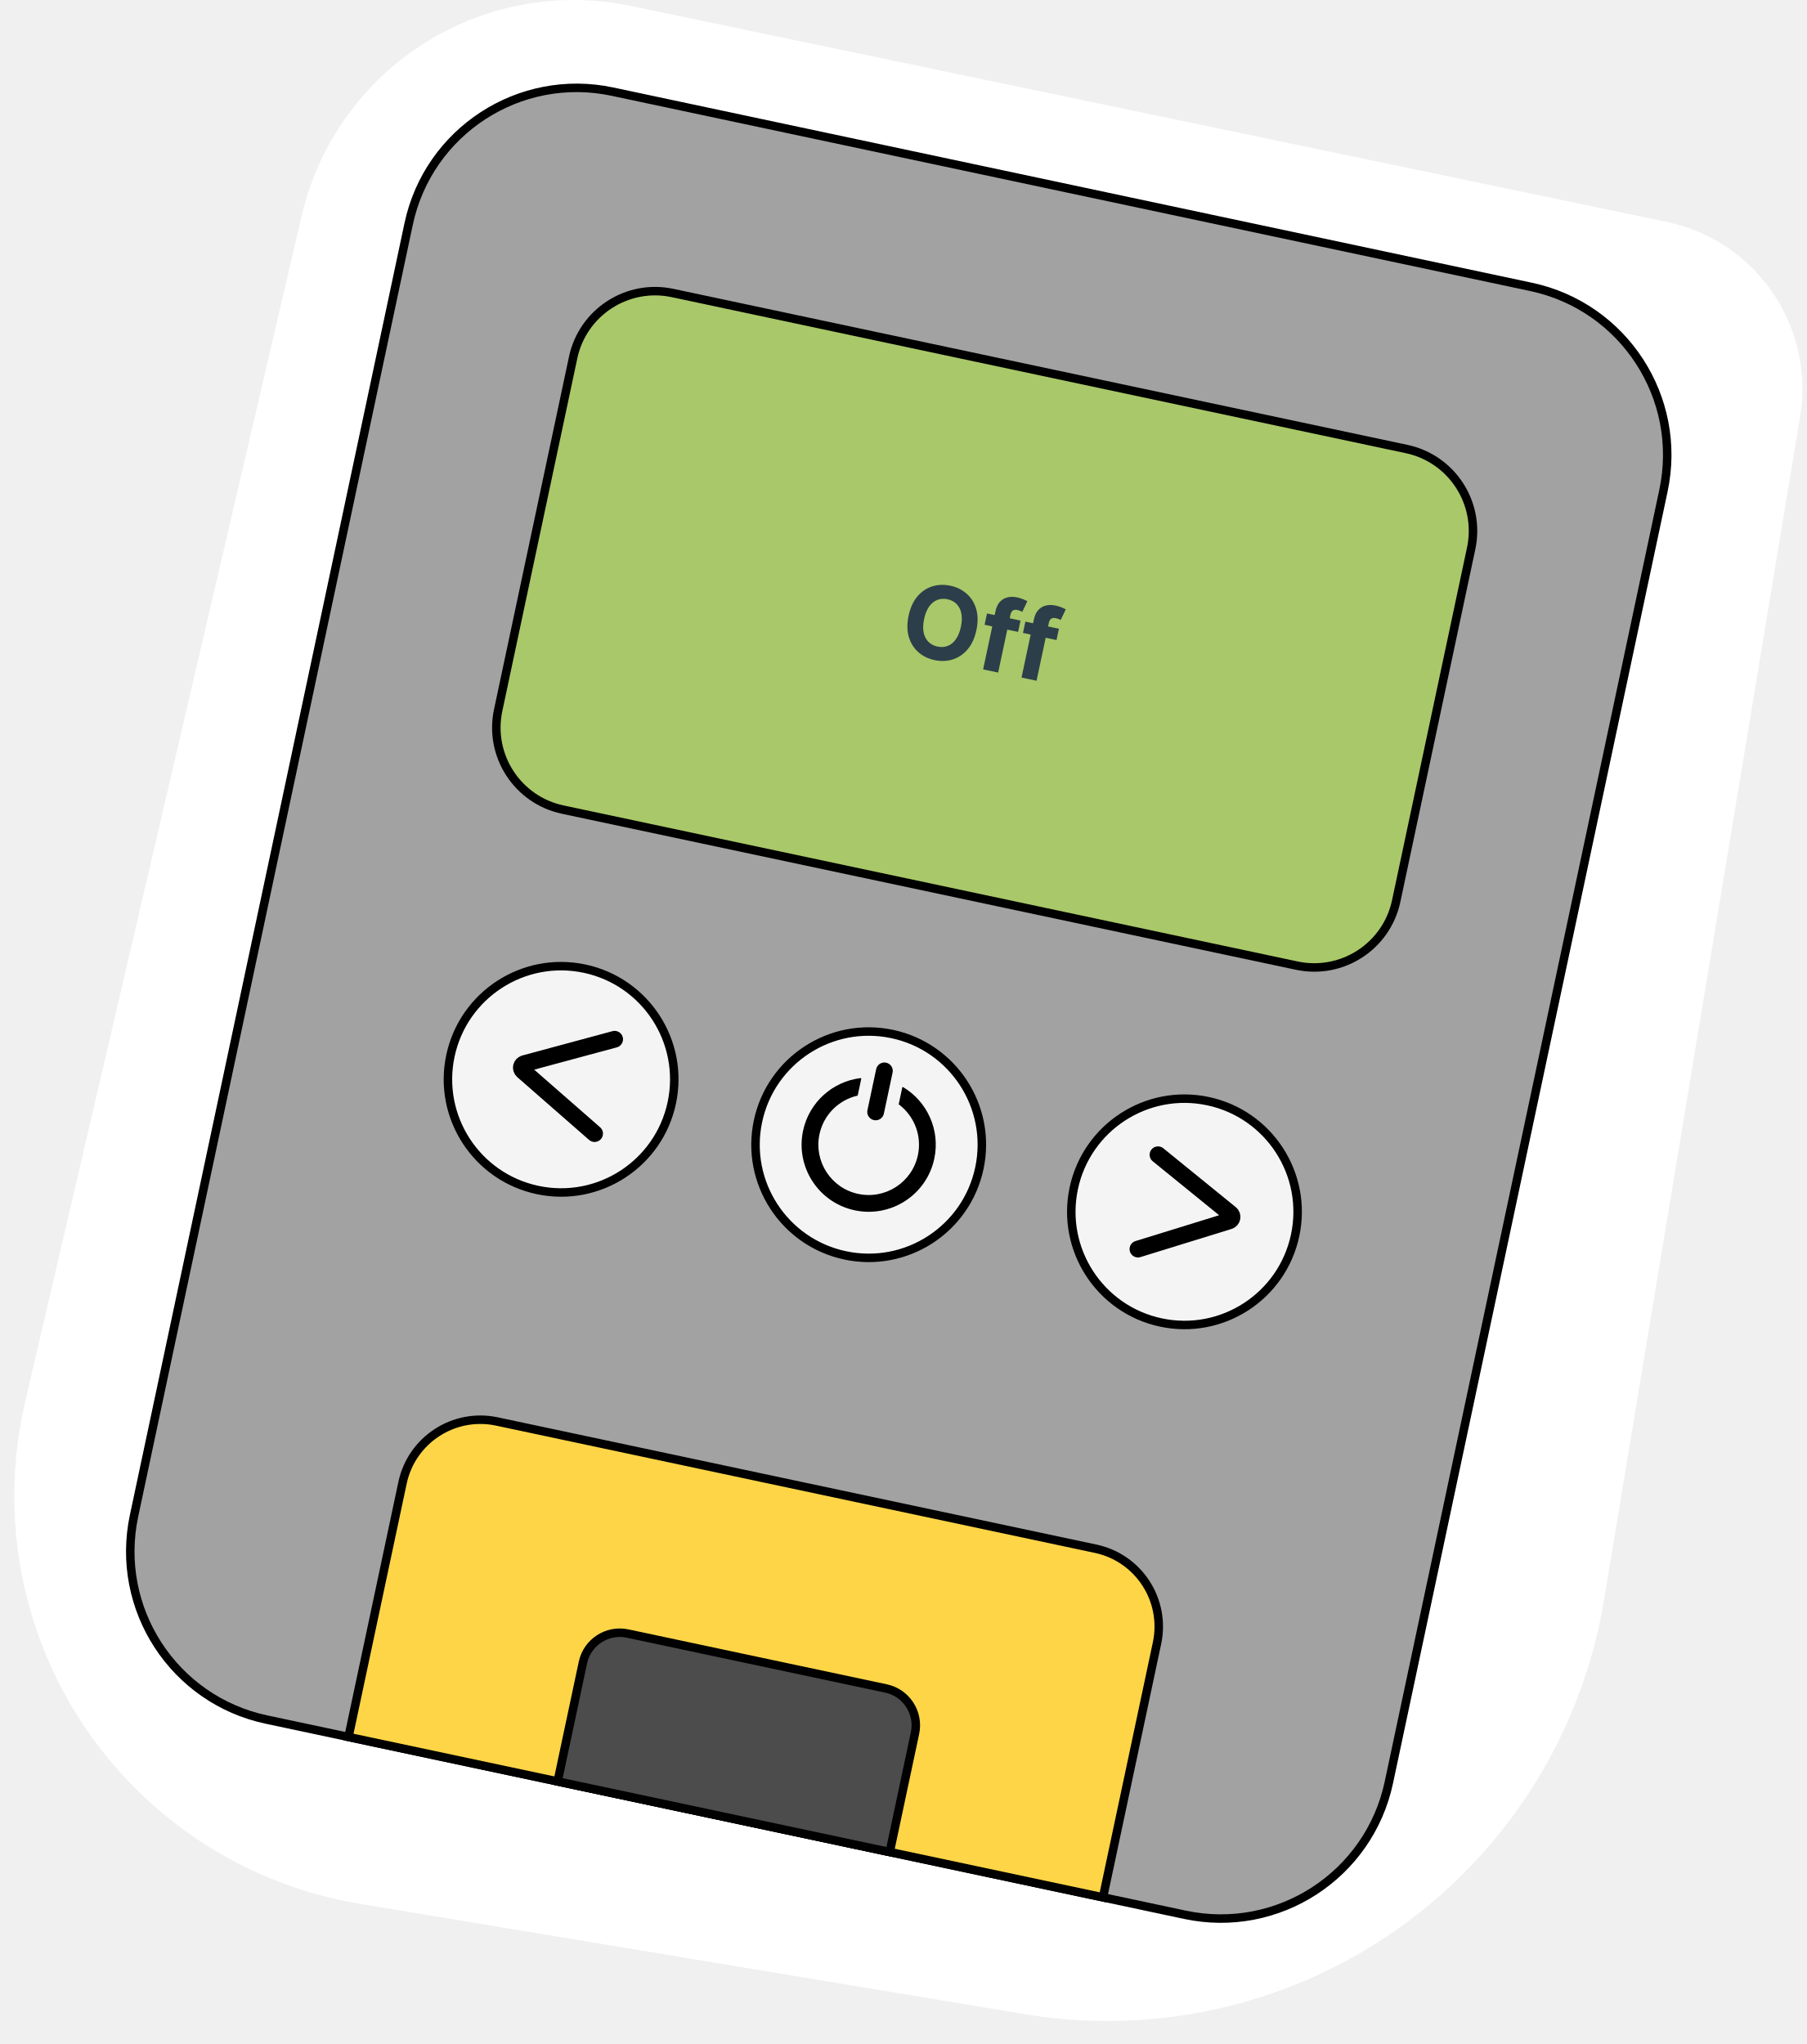
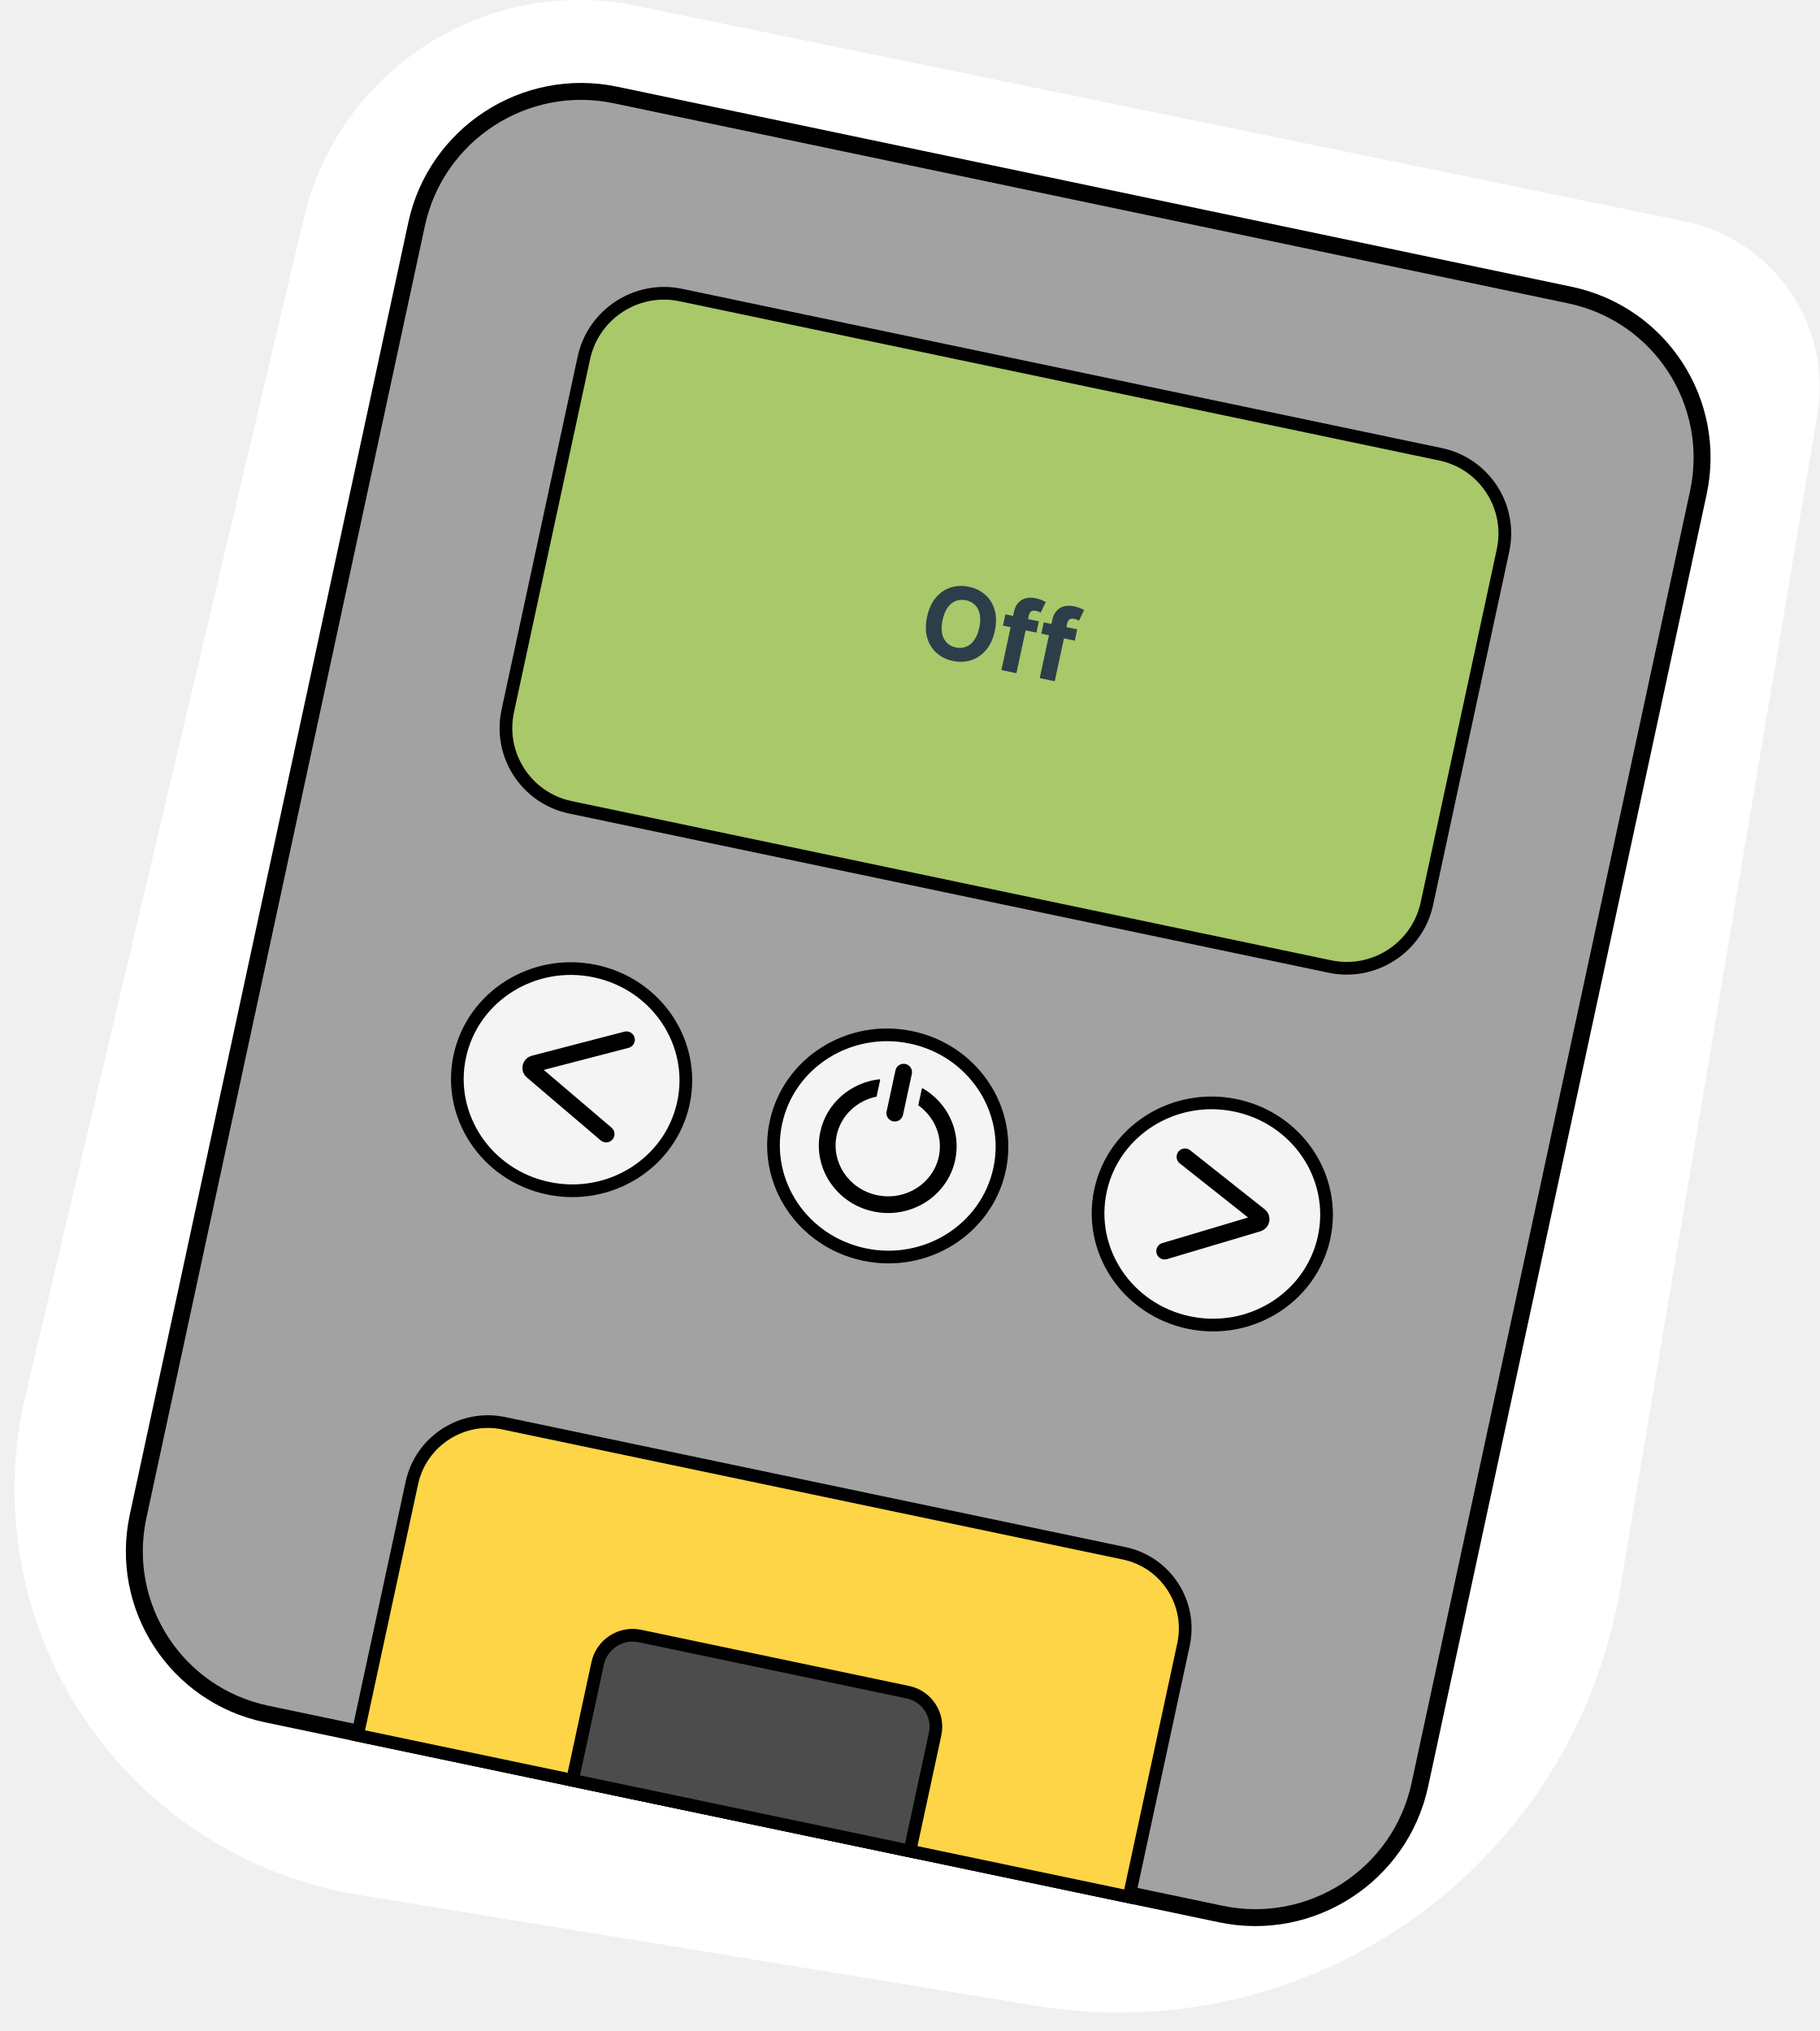
- <svg xmlns="http://www.w3.org/2000/svg" width="213" height="241" viewBox="0 0 213 241" fill="none">
-   <path d="M2.953 165.335L35.572 25.426C39.044 10.535 52.318 0 67.608 0C69.863 0 72.113 0.232 74.321 0.692L196.498 26.164C205.82 28.107 212.5 36.324 212.5 45.846C212.5 46.947 212.41 48.046 212.23 49.132L189.111 188.653C185.912 207.959 173.4 224.447 155.666 232.723C144.81 237.789 132.675 239.45 120.857 237.488L42.427 224.468C24.106 221.427 9.107 208.235 3.751 190.452C1.293 182.293 1.018 173.633 2.953 165.335Z" fill="white" />
-   <rect x="52.391" y="6.593" width="151.246" height="196.228" rx="20.261" transform="rotate(12 52.3912 6.59303)" fill="#A2A2A2" stroke="black" />
-   <rect x="69.627" y="32.492" width="108.242" height="62.271" rx="9.88" transform="rotate(12 69.6271 32.4922)" fill="#A9C869" stroke="black" />
-   <circle cx="66.154" cy="127.259" r="13.341" transform="rotate(12 66.1543 127.259)" fill="#F4F4F4" stroke="black" />
-   <circle cx="102.417" cy="134.967" r="13.341" transform="rotate(12 102.417 134.967)" fill="#F4F4F4" stroke="black" />
-   <circle cx="139.647" cy="142.881" r="13.341" transform="rotate(12 139.647 142.881)" fill="#F4F4F4" stroke="black" />
-   <path d="M47.458 174.83C48.535 169.76 53.52 166.523 58.59 167.601L129.182 182.606C134.252 183.683 137.489 188.668 136.411 193.738L130.041 223.71L41.087 204.802L47.458 174.83Z" fill="#FDD546" stroke="black" />
-   <path d="M68.725 196.028C69.235 193.627 71.594 192.095 73.995 192.605L104.455 199.08C106.856 199.59 108.388 201.95 107.878 204.35L104.898 218.366L65.746 210.044L68.725 196.028Z" fill="#4C4C4C" stroke="black" />
-   <path d="M115.118 74.295C114.92 75.225 114.575 75.98 114.083 76.558C113.594 77.137 113.01 77.534 112.331 77.75C111.656 77.963 110.941 77.99 110.188 77.83C109.43 77.669 108.785 77.352 108.256 76.879C107.726 76.406 107.355 75.806 107.144 75.079C106.933 74.351 106.926 73.523 107.123 72.595C107.321 71.664 107.664 70.91 108.153 70.331C108.642 69.752 109.224 69.356 109.9 69.143C110.576 68.926 111.294 68.899 112.052 69.06C112.805 69.22 113.447 69.536 113.976 70.009C114.51 70.48 114.882 71.079 115.093 71.806C115.307 72.534 115.315 73.364 115.118 74.295ZM113.288 73.906C113.416 73.303 113.434 72.775 113.341 72.323C113.251 71.871 113.066 71.503 112.787 71.22C112.507 70.937 112.149 70.749 111.713 70.656C111.277 70.564 110.873 70.59 110.503 70.735C110.132 70.879 109.812 71.14 109.544 71.515C109.278 71.892 109.081 72.381 108.953 72.984C108.825 73.587 108.805 74.115 108.895 74.567C108.988 75.019 109.174 75.387 109.454 75.67C109.733 75.953 110.091 76.141 110.527 76.234C110.964 76.326 111.367 76.3 111.738 76.155C112.108 76.01 112.427 75.75 112.692 75.374C112.961 74.998 113.16 74.509 113.288 73.906ZM120.318 73.169L120.034 74.503L116.083 73.663L116.366 72.329L120.318 73.169ZM115.91 78.924L117.369 72.059C117.468 71.595 117.64 71.229 117.885 70.962C118.134 70.695 118.433 70.519 118.782 70.434C119.131 70.348 119.507 70.348 119.91 70.434C120.183 70.492 120.427 70.566 120.643 70.655C120.862 70.745 121.024 70.819 121.128 70.876L120.527 72.142C120.463 72.105 120.381 72.066 120.282 72.025C120.186 71.984 120.086 71.953 119.98 71.93C119.719 71.874 119.524 71.897 119.395 71.997C119.267 72.095 119.18 72.252 119.134 72.469L117.681 79.301L115.91 78.924ZM124.846 74.132L124.562 75.466L120.61 74.626L120.894 73.292L124.846 74.132ZM120.438 79.887L121.897 73.022C121.996 72.557 122.168 72.192 122.413 71.924C122.662 71.658 122.96 71.482 123.31 71.396C123.659 71.311 124.035 71.311 124.438 71.396C124.71 71.454 124.955 71.528 125.171 71.618C125.39 71.708 125.551 71.781 125.655 71.838L125.055 73.105C124.99 73.068 124.909 73.028 124.81 72.987C124.714 72.947 124.613 72.915 124.508 72.892C124.247 72.837 124.052 72.859 123.923 72.96C123.794 73.057 123.707 73.215 123.661 73.431L122.209 80.263L120.438 79.887Z" fill="#2C3E49" />
-   <path d="M136.529 136.154L145.076 143.099C145.382 143.348 145.287 143.838 144.91 143.955L134.165 147.274" stroke="black" stroke-width="1.977" stroke-linecap="round" />
-   <path d="M72.464 122.536L61.831 125.404C61.45 125.507 61.337 125.994 61.635 126.254L70.101 133.657" stroke="black" stroke-width="1.977" stroke-linecap="round" />
-   <path fill-rule="evenodd" clip-rule="evenodd" d="M101.13 129.134C101.125 129.16 101.105 129.181 101.079 129.186C98.906 129.691 97.11 131.407 96.615 133.734C95.934 136.938 97.98 140.088 101.184 140.769C104.388 141.45 107.538 139.404 108.219 136.2C108.714 133.873 107.771 131.575 105.99 130.23C105.969 130.214 105.96 130.188 105.965 130.162L106.376 128.228C106.386 128.181 106.44 128.155 106.482 128.18C109.301 129.868 110.875 133.217 110.153 136.611C109.245 140.884 105.045 143.611 100.773 142.703C96.5 141.795 93.773 137.595 94.681 133.322C95.403 129.928 98.202 127.509 101.464 127.113C101.513 127.107 101.551 127.153 101.541 127.2L101.13 129.134Z" fill="black" />
-   <path d="M103.239 131.099L104.267 126.264" stroke="black" stroke-width="1.977" stroke-linecap="round" />
+ <svg xmlns="http://www.w3.org/2000/svg" width="215" height="240" viewBox="0 0 215 240" fill="none">
+   <path d="M3.021 164.848L35.905 25.737C39.47 10.654 52.936 0 68.434 0C70.696 0 72.951 0.23 75.167 0.685L199.039 26.157C208.331 28.067 215 36.247 215 45.734C215 46.844 214.908 47.951 214.724 49.045L191.426 187.727C188.134 207.319 175.365 224.015 157.318 232.321C146.445 237.326 134.324 238.967 122.512 237.032L42.418 223.918C24.188 220.933 9.232 207.859 3.836 190.192C1.324 181.965 1.043 173.219 3.021 164.848Z" fill="white" />
+   <rect x="0.768" y="1.183" width="154.731" height="195.707" rx="19.761" transform="matrix(0.978723 0.205187 -0.210669 0.977558 52.8834 5.8565)" fill="#A2A2A2" stroke="black" stroke-width="2" />
+   <rect x="0.576" y="0.887" width="110.96" height="61.925" rx="9.63" transform="matrix(0.978723 0.205187 -0.210669 0.977558 70.636 31.9011)" fill="#A9C869" stroke="black" stroke-width="1.5" />
+   <path d="M80.748 130.353C79.225 137.42 72.087 141.946 64.772 140.413C57.457 138.879 52.802 131.881 54.325 124.814C55.849 117.746 62.986 113.22 70.301 114.754C77.616 116.287 82.271 123.286 80.748 130.353Z" fill="#F4F4F4" stroke="black" stroke-width="1.5" />
+   <path d="M118.101 138.184C116.578 145.251 109.44 149.777 102.125 148.244C94.81 146.71 90.156 139.712 91.679 132.644C93.202 125.577 100.34 121.051 107.655 122.584C114.969 124.118 119.624 131.116 118.101 138.184Z" fill="#F4F4F4" stroke="black" stroke-width="1.5" />
+   <path d="M156.45 146.223C154.927 153.291 147.789 157.817 140.474 156.283C133.159 154.75 128.505 147.751 130.028 140.684C131.551 133.617 138.689 129.091 146.004 130.624C153.318 132.158 157.973 139.156 156.45 146.223Z" fill="#F4F4F4" stroke="black" stroke-width="1.5" />
+   <path d="M59.53 168.185L132.814 183.549C137.752 184.584 140.894 189.422 139.831 194.354L133.407 224.161L42.24 205.048L48.663 175.241C49.726 170.309 54.592 167.15 59.53 168.185Z" fill="#FDD546" stroke="black" stroke-width="1.5" />
+   <path d="M75.603 193.324L107.265 199.962C109.531 200.437 110.973 202.658 110.485 204.922L107.509 218.732L67.64 210.373L70.616 196.563C71.104 194.299 73.337 192.849 75.603 193.324Z" fill="#4C4C4C" stroke="black" stroke-width="1.5" />
+   <path d="M117.538 74.559C117.337 75.489 116.99 76.244 116.496 76.823C116.005 77.402 115.42 77.8 114.739 78.017C114.062 78.232 113.347 78.261 112.594 78.103C111.835 77.944 111.19 77.629 110.661 77.158C110.132 76.687 109.763 76.088 109.553 75.362C109.343 74.636 109.338 73.81 109.538 72.882C109.739 71.952 110.085 71.197 110.576 70.618C111.067 70.038 111.651 69.641 112.328 69.426C113.005 69.208 113.723 69.179 114.482 69.338C115.236 69.496 115.877 69.811 116.406 70.281C116.939 70.75 117.31 71.347 117.52 72.073C117.732 72.8 117.738 73.629 117.538 74.559ZM115.707 74.175C115.837 73.573 115.856 73.045 115.764 72.594C115.676 72.143 115.492 71.776 115.212 71.494C114.933 71.212 114.575 71.025 114.139 70.934C113.702 70.842 113.298 70.869 112.927 71.015C112.555 71.16 112.235 71.421 111.965 71.797C111.698 72.174 111.499 72.663 111.369 73.266C111.239 73.868 111.219 74.395 111.308 74.847C111.399 75.298 111.585 75.665 111.864 75.947C112.143 76.229 112.501 76.416 112.937 76.507C113.374 76.599 113.778 76.572 114.149 76.426C114.521 76.281 114.84 76.019 115.107 75.643C115.377 75.267 115.577 74.778 115.707 74.175ZM122.747 73.422L122.459 74.755L118.506 73.926L118.793 72.593L122.747 73.422ZM118.319 79.181L119.798 72.32C119.898 71.856 120.071 71.491 120.317 71.223C120.567 70.956 120.866 70.78 121.216 70.693C121.566 70.607 121.943 70.606 122.346 70.691C122.618 70.748 122.863 70.821 123.079 70.91C123.298 70.999 123.459 71.072 123.564 71.129L122.959 72.395C122.895 72.359 122.813 72.32 122.714 72.279C122.618 72.238 122.517 72.207 122.412 72.185C122.15 72.13 121.955 72.153 121.826 72.254C121.697 72.351 121.61 72.509 121.563 72.725L120.092 79.553L118.319 79.181ZM127.277 74.372L126.99 75.705L123.036 74.876L123.323 73.543L127.277 74.372ZM122.849 80.131L124.328 73.27C124.428 72.806 124.601 72.441 124.848 72.173C125.097 71.906 125.397 71.729 125.747 71.643C126.097 71.557 126.473 71.556 126.876 71.64C127.149 71.698 127.393 71.771 127.609 71.859C127.828 71.949 127.99 72.022 128.094 72.079L127.49 73.345C127.425 73.308 127.343 73.269 127.245 73.228C127.149 73.188 127.048 73.157 126.942 73.135C126.681 73.08 126.486 73.103 126.356 73.203C126.228 73.301 126.14 73.458 126.093 73.675L124.622 80.503L122.849 80.131Z" fill="#2C3E49" />
+   <path d="M140.009 136.702L148.826 143.686C149.139 143.934 149.041 144.432 148.657 144.547L137.608 147.842" stroke="black" stroke-width="1.977" stroke-linecap="round" />
+   <path d="M74.019 122.867L63.083 125.711C62.695 125.811 62.58 126.306 62.883 126.564L71.618 134.008" stroke="black" stroke-width="1.977" stroke-linecap="round" />
+   <path fill-rule="evenodd" clip-rule="evenodd" d="M105.616 129.491C105.616 129.491 105.615 129.491 105.615 129.492V129.492C105.615 129.492 105.615 129.493 105.616 129.493L105.845 129.541C105.86 129.543 105.875 129.546 105.889 129.548L105.616 129.491ZM106.395 129.654C106.409 129.658 106.424 129.661 106.439 129.665V129.665C106.565 129.692 106.69 129.611 106.718 129.484L106.875 128.754C106.877 128.746 106.872 128.739 106.864 128.737V128.737C106.856 128.735 106.848 128.74 106.847 128.748L106.693 129.46C106.664 129.596 106.53 129.683 106.395 129.654V129.654ZM103.576 129.569V129.569C103.574 129.577 103.567 129.584 103.559 129.586C101.246 130.06 99.359 131.814 98.856 134.149C98.174 137.313 100.255 140.522 103.636 141.231C107.017 141.94 110.241 139.843 110.923 136.678C111.426 134.343 110.425 131.984 108.507 130.623C108.501 130.618 108.497 130.61 108.499 130.602V130.602L108.917 128.662V128.662C108.928 128.611 108.986 128.582 109.032 128.609C111.953 130.305 113.593 133.675 112.858 137.084C111.936 141.364 107.62 144.086 103.219 143.164C98.818 142.241 95.998 138.023 96.921 133.743C97.656 130.334 100.543 127.913 103.911 127.535C103.964 127.529 104.005 127.579 103.994 127.63V127.63L103.576 129.569Z" fill="black" />
+   <path d="M105.725 131.539L106.769 126.695" stroke="black" stroke-width="1.977" stroke-linecap="round" />
</svg>
